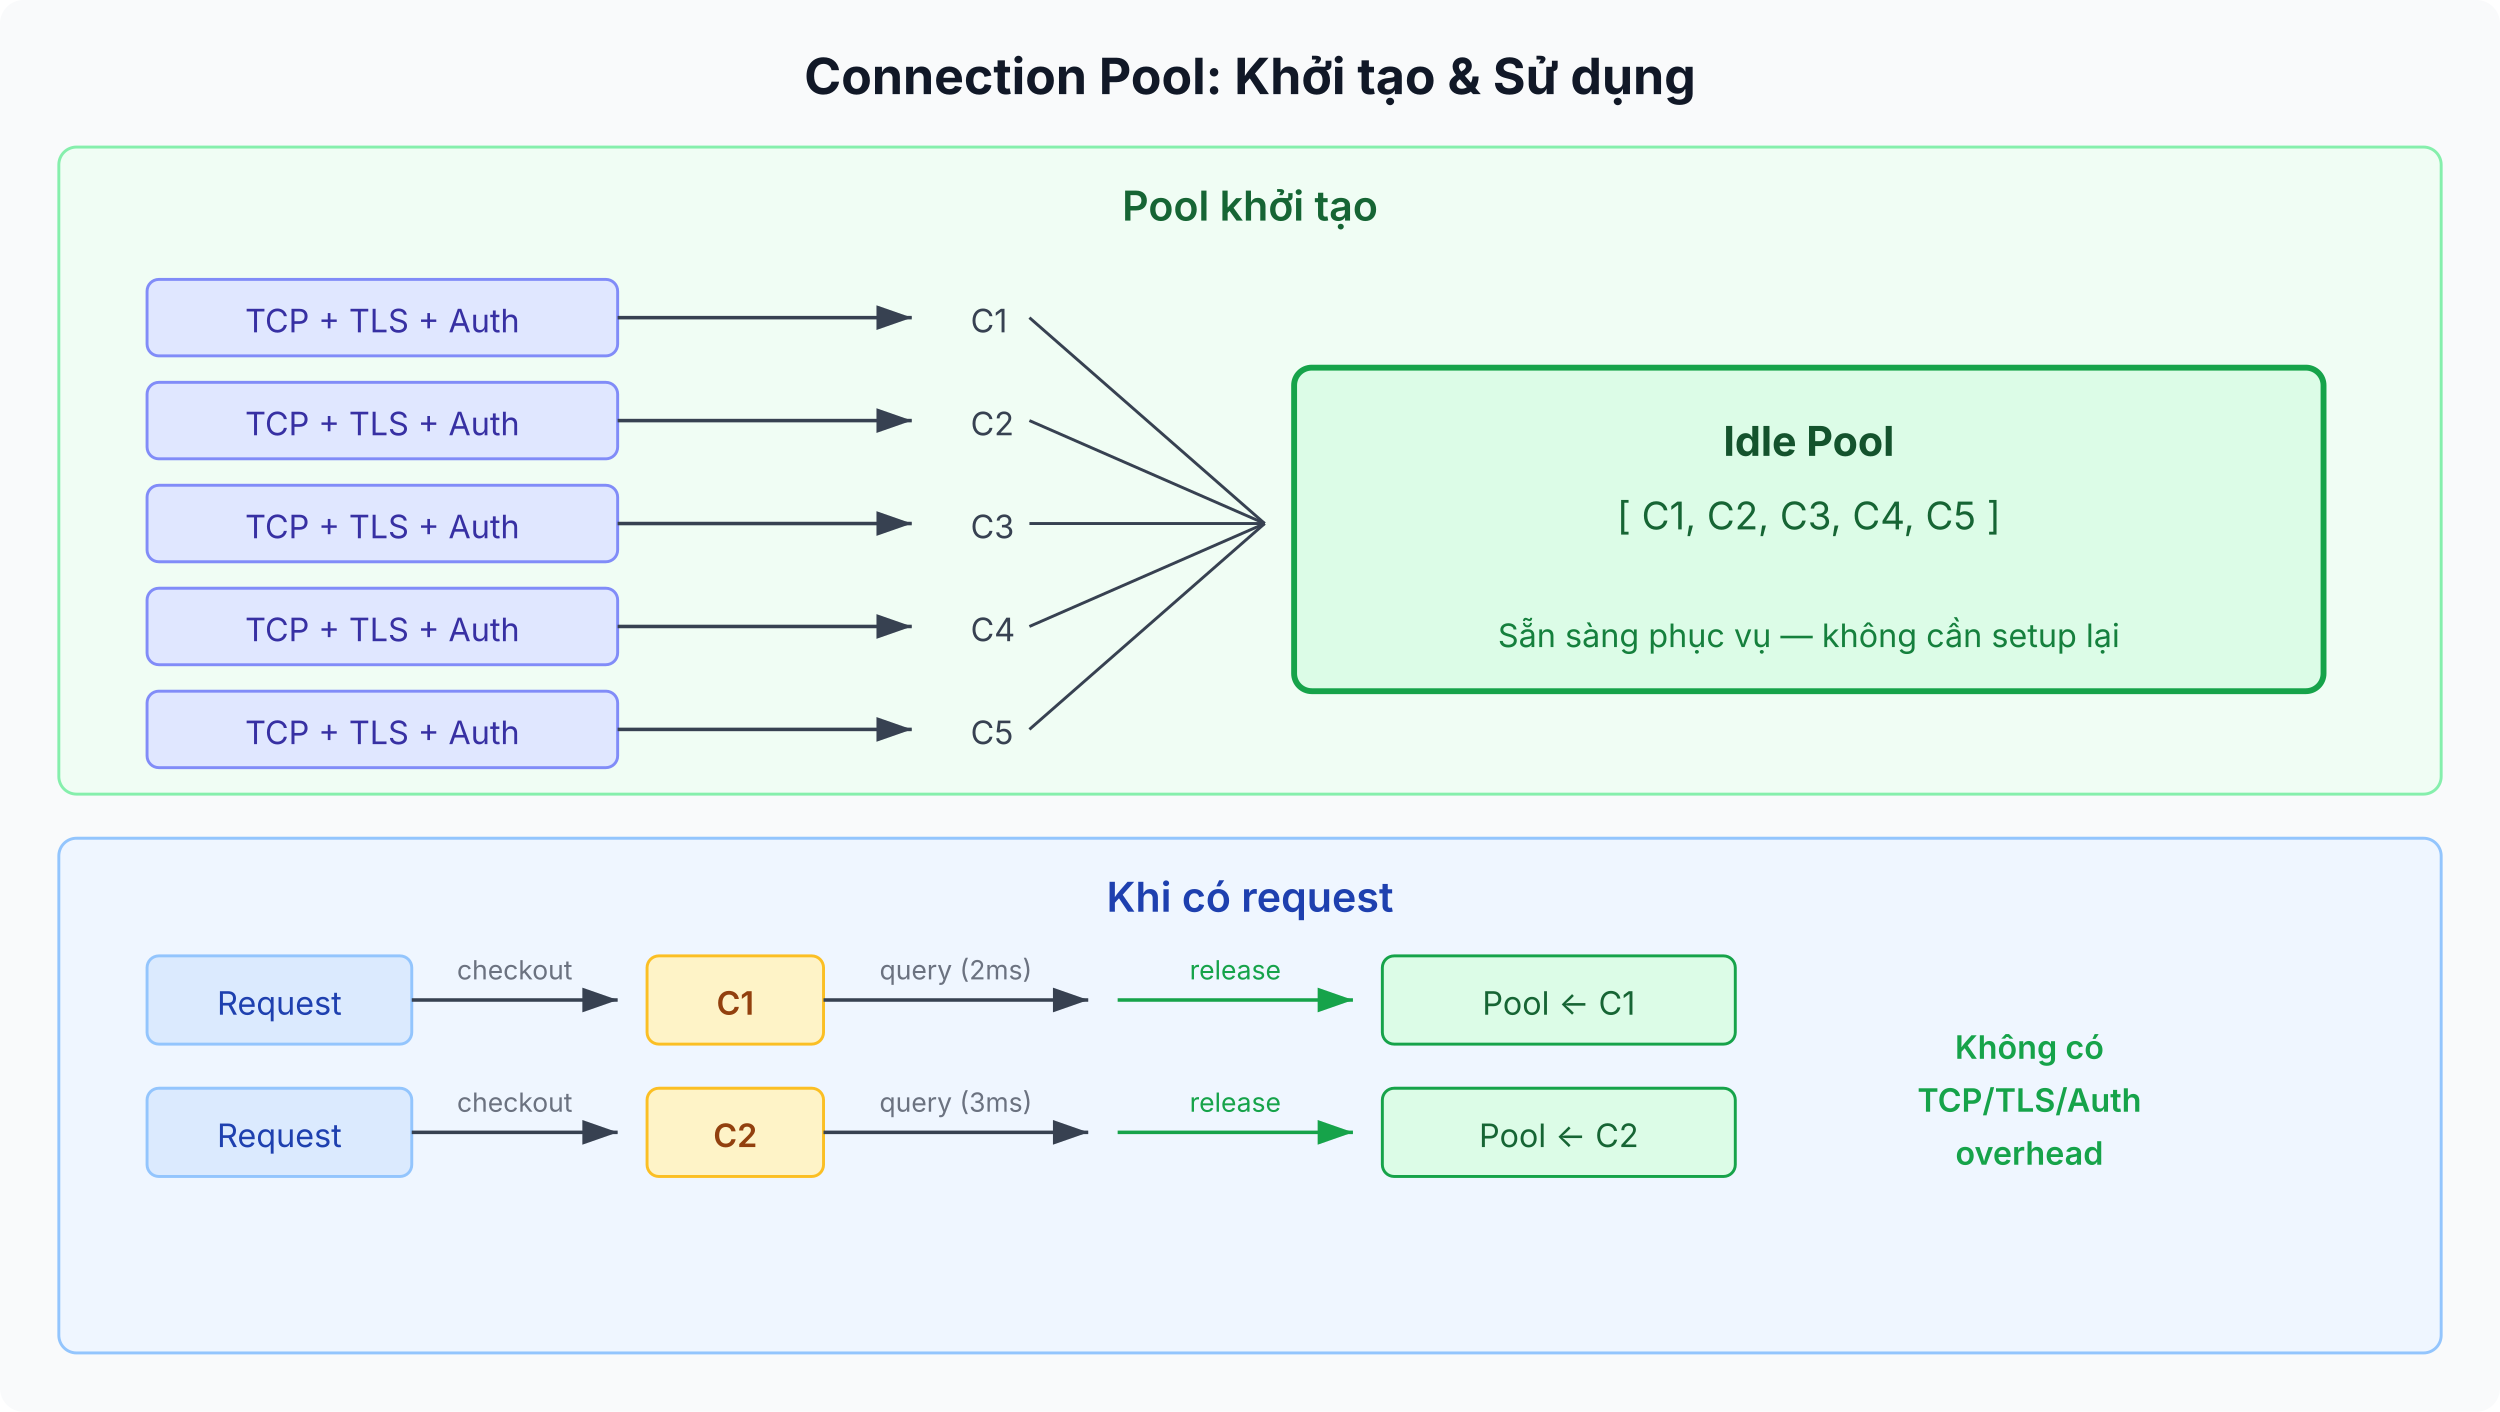
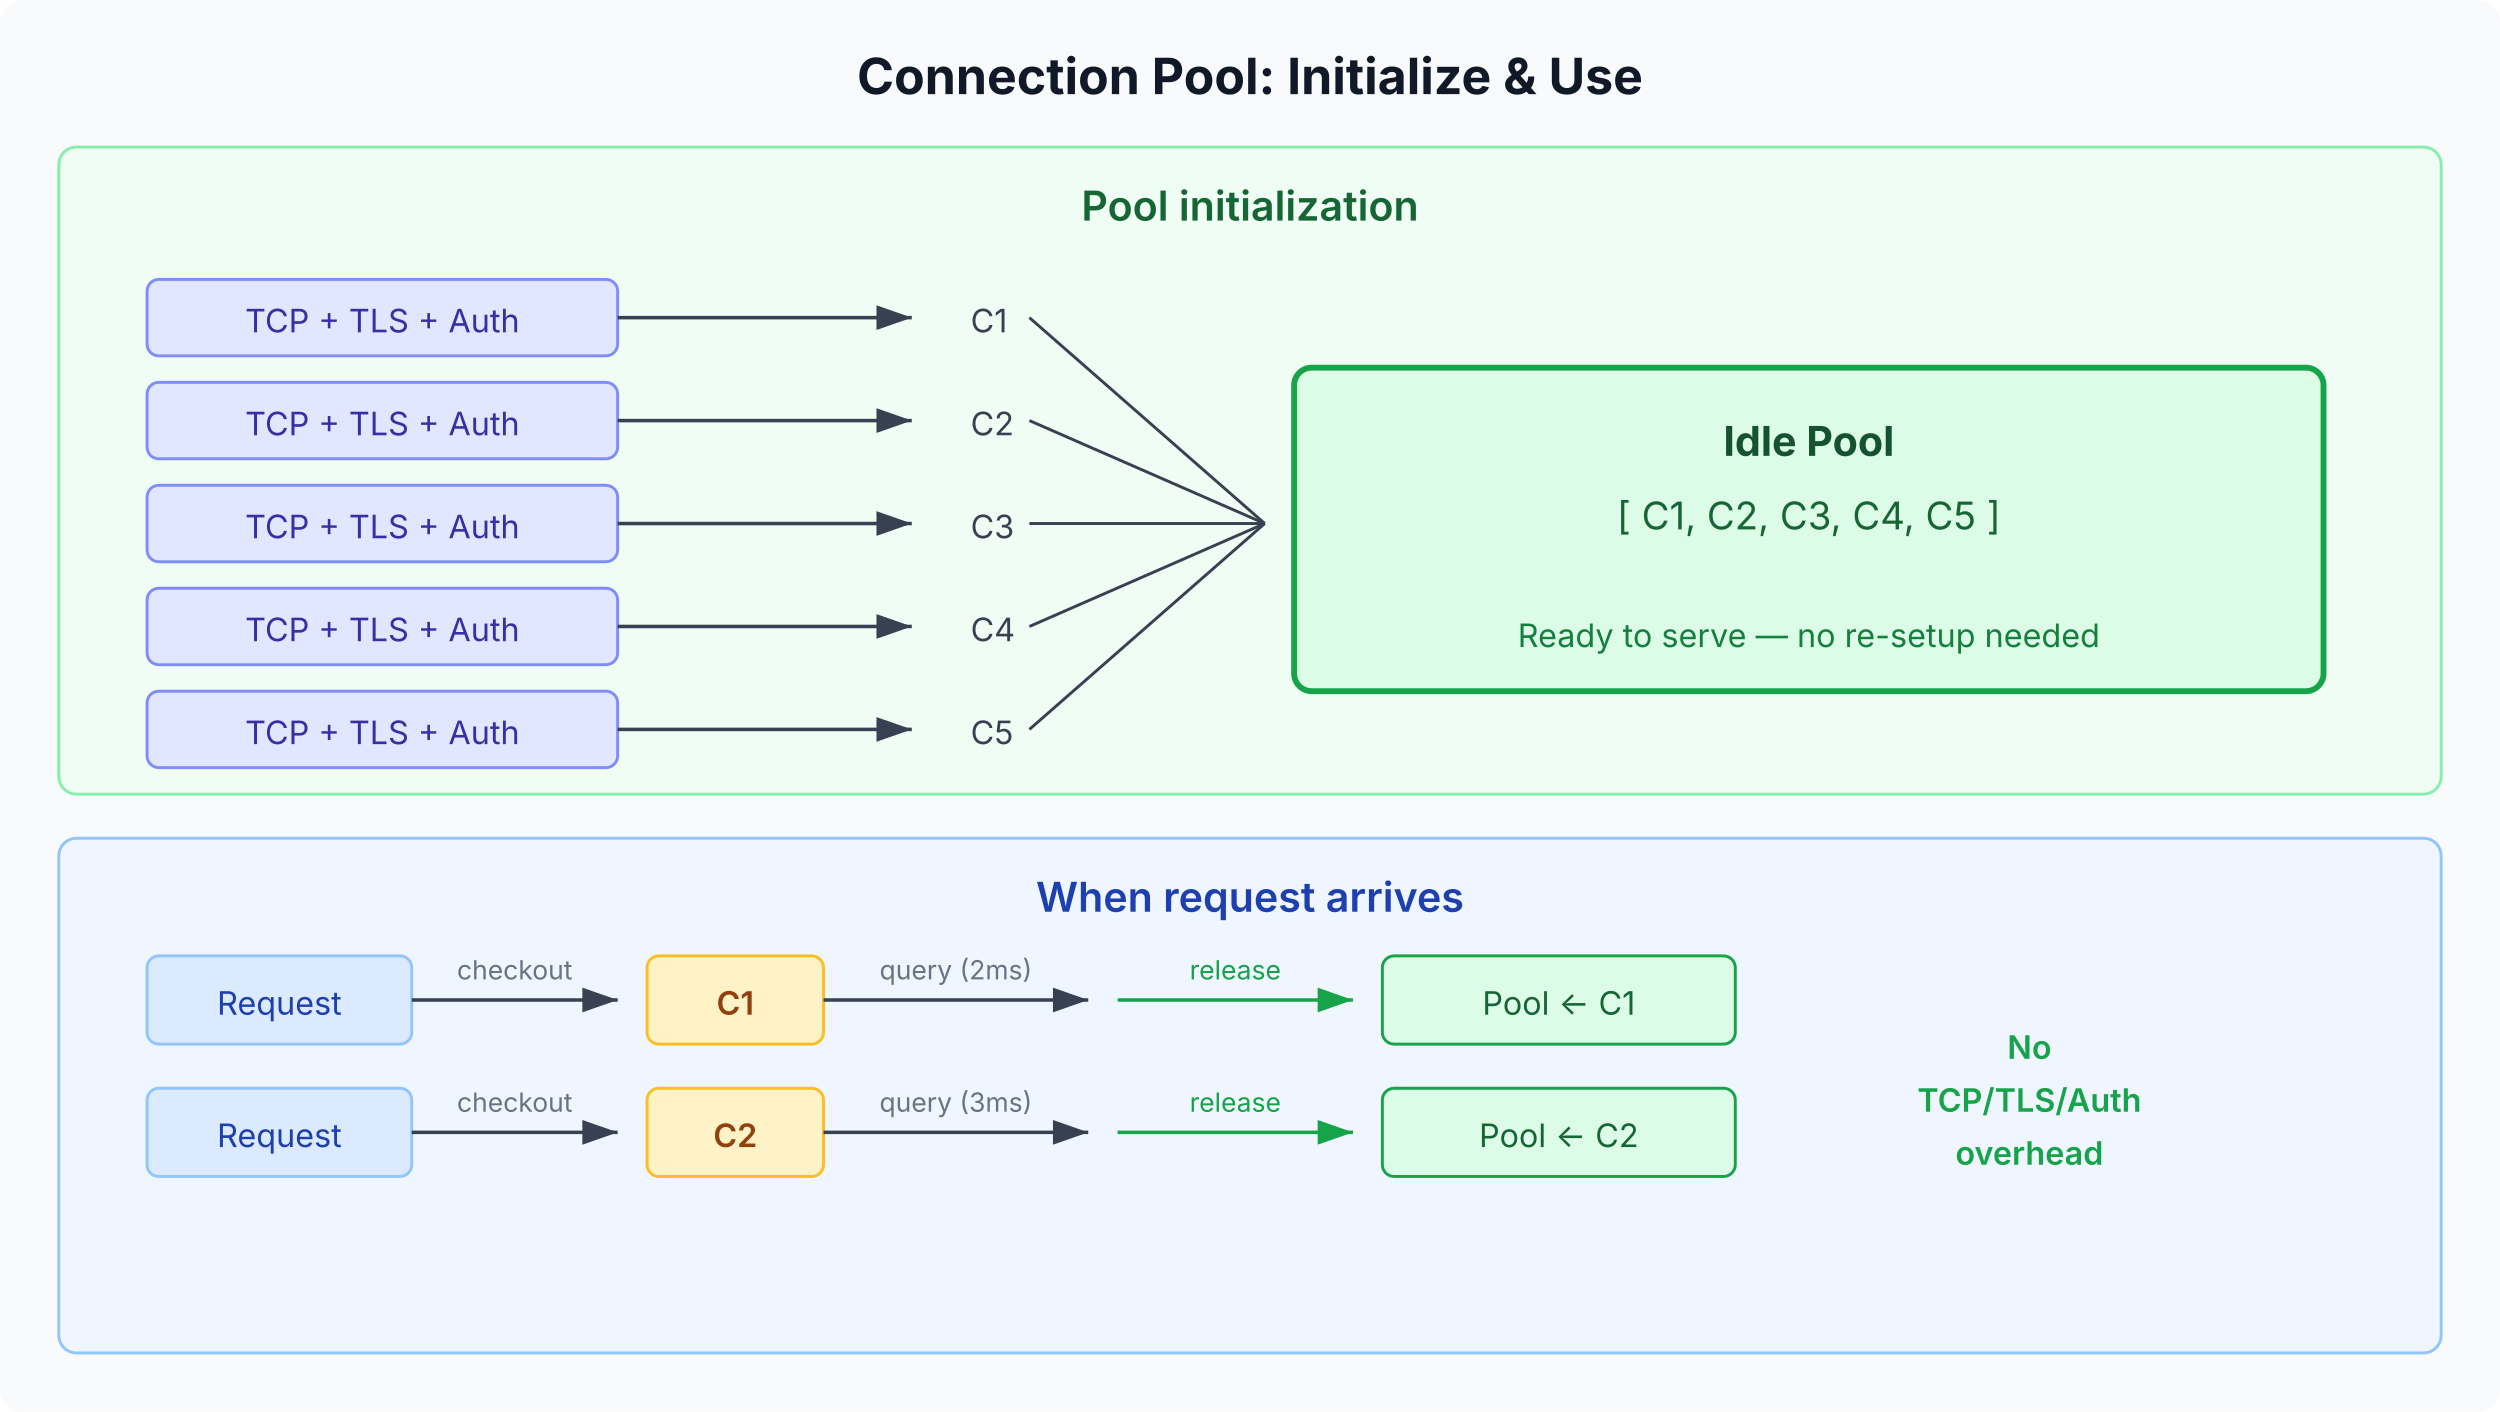
<svg xmlns="http://www.w3.org/2000/svg" viewBox="0 0 850 480" font-family="system-ui, -apple-system, sans-serif">
  <defs>
    <marker id="arr" markerWidth="10" markerHeight="7" refX="10" refY="3.5" orient="auto">
      <polygon points="0 0, 10 3.5, 0 7" fill="#374151" />
    </marker>
    <marker id="arrGreen" markerWidth="10" markerHeight="7" refX="10" refY="3.5" orient="auto">
      <polygon points="0 0, 10 3.5, 0 7" fill="#16a34a" />
    </marker>
  </defs>
  <rect width="850" height="480" fill="#f9fafb" rx="8" />
-   <text x="425" y="32" text-anchor="middle" font-size="17" font-weight="bold" fill="#111827">Connection Pool: Khởi tạo &amp; Sử dụng</text>
+   <text x="425" y="32" text-anchor="middle" font-size="17" font-weight="bold" fill="#111827">Connection Pool: Initialize &amp; Use</text>
  <rect x="20" y="50" width="810" height="220" fill="#f0fdf4" rx="6" stroke="#86efac" stroke-width="1" />
-   <text x="425" y="75" text-anchor="middle" font-size="14" font-weight="600" fill="#166534">Pool khởi tạo</text>
+   <text x="425" y="75" text-anchor="middle" font-size="14" font-weight="600" fill="#166534">Pool initialization</text>
  <rect x="50" y="95" width="160" height="26" fill="#e0e7ff" rx="4" stroke="#818cf8" stroke-width="1" />
  <text x="130" y="113" text-anchor="middle" font-size="11" fill="#3730a3">TCP + TLS + Auth</text>
  <line x1="210" y1="108" x2="310" y2="108" stroke="#374151" stroke-width="1.2" marker-end="url(#arr)" />
  <text x="330" y="113" font-size="11" fill="#374151">C1</text>
  <rect x="50" y="130" width="160" height="26" fill="#e0e7ff" rx="4" stroke="#818cf8" stroke-width="1" />
  <text x="130" y="148" text-anchor="middle" font-size="11" fill="#3730a3">TCP + TLS + Auth</text>
  <line x1="210" y1="143" x2="310" y2="143" stroke="#374151" stroke-width="1.2" marker-end="url(#arr)" />
  <text x="330" y="148" font-size="11" fill="#374151">C2</text>
  <rect x="50" y="165" width="160" height="26" fill="#e0e7ff" rx="4" stroke="#818cf8" stroke-width="1" />
  <text x="130" y="183" text-anchor="middle" font-size="11" fill="#3730a3">TCP + TLS + Auth</text>
  <line x1="210" y1="178" x2="310" y2="178" stroke="#374151" stroke-width="1.2" marker-end="url(#arr)" />
  <text x="330" y="183" font-size="11" fill="#374151">C3</text>
  <rect x="50" y="200" width="160" height="26" fill="#e0e7ff" rx="4" stroke="#818cf8" stroke-width="1" />
  <text x="130" y="218" text-anchor="middle" font-size="11" fill="#3730a3">TCP + TLS + Auth</text>
  <line x1="210" y1="213" x2="310" y2="213" stroke="#374151" stroke-width="1.2" marker-end="url(#arr)" />
  <text x="330" y="218" font-size="11" fill="#374151">C4</text>
  <rect x="50" y="235" width="160" height="26" fill="#e0e7ff" rx="4" stroke="#818cf8" stroke-width="1" />
  <text x="130" y="253" text-anchor="middle" font-size="11" fill="#3730a3">TCP + TLS + Auth</text>
  <line x1="210" y1="248" x2="310" y2="248" stroke="#374151" stroke-width="1.2" marker-end="url(#arr)" />
  <text x="330" y="253" font-size="11" fill="#374151">C5</text>
  <line x1="350" y1="108" x2="430" y2="178" stroke="#374151" stroke-width="1" />
  <line x1="350" y1="143" x2="430" y2="178" stroke="#374151" stroke-width="1" />
  <line x1="350" y1="178" x2="430" y2="178" stroke="#374151" stroke-width="1" />
  <line x1="350" y1="213" x2="430" y2="178" stroke="#374151" stroke-width="1" />
  <line x1="350" y1="248" x2="430" y2="178" stroke="#374151" stroke-width="1" />
  <rect x="440" y="125" width="350" height="110" fill="#dcfce7" rx="6" stroke="#16a34a" stroke-width="2" />
  <text x="615" y="155" text-anchor="middle" font-size="14" font-weight="bold" fill="#14532d">Idle Pool</text>
  <text x="615" y="180" text-anchor="middle" font-size="13" fill="#166534">[ C1, C2, C3, C4, C5 ]</text>
-   <text x="615" y="220" text-anchor="middle" font-size="11" fill="#15803d">Sẵn sàng phục vụ — không cần setup lại</text>
+   <text x="615" y="220" text-anchor="middle" font-size="11" fill="#15803d">Ready to serve — no re-setup needed</text>
  <rect x="20" y="285" width="810" height="175" fill="#eff6ff" rx="6" stroke="#93c5fd" stroke-width="1" />
-   <text x="425" y="310" text-anchor="middle" font-size="14" font-weight="600" fill="#1e40af">Khi có request</text>
+   <text x="425" y="310" text-anchor="middle" font-size="14" font-weight="600" fill="#1e40af">When request arrives</text>
  <rect x="50" y="325" width="90" height="30" fill="#dbeafe" rx="4" stroke="#93c5fd" stroke-width="1" />
  <text x="95" y="345" text-anchor="middle" font-size="11" fill="#1e40af">Request</text>
  <line x1="140" y1="340" x2="210" y2="340" stroke="#374151" stroke-width="1.2" marker-end="url(#arr)" />
  <text x="175" y="333" text-anchor="middle" font-size="9" fill="#6b7280">checkout</text>
  <rect x="220" y="325" width="60" height="30" fill="#fef3c7" rx="4" stroke="#fbbf24" stroke-width="1" />
  <text x="250" y="345" text-anchor="middle" font-size="11" font-weight="600" fill="#92400e">C1</text>
  <line x1="280" y1="340" x2="370" y2="340" stroke="#374151" stroke-width="1.2" marker-end="url(#arr)" />
  <text x="325" y="333" text-anchor="middle" font-size="9" fill="#6b7280">query (2ms)</text>
  <line x1="380" y1="340" x2="460" y2="340" stroke="#16a34a" stroke-width="1.2" marker-end="url(#arrGreen)" />
  <text x="420" y="333" text-anchor="middle" font-size="9" fill="#16a34a">release</text>
  <rect x="470" y="325" width="120" height="30" fill="#dcfce7" rx="4" stroke="#16a34a" stroke-width="1" />
  <text x="530" y="345" text-anchor="middle" font-size="11" fill="#166534">Pool ← C1</text>
  <rect x="50" y="370" width="90" height="30" fill="#dbeafe" rx="4" stroke="#93c5fd" stroke-width="1" />
  <text x="95" y="390" text-anchor="middle" font-size="11" fill="#1e40af">Request</text>
  <line x1="140" y1="385" x2="210" y2="385" stroke="#374151" stroke-width="1.2" marker-end="url(#arr)" />
  <text x="175" y="378" text-anchor="middle" font-size="9" fill="#6b7280">checkout</text>
  <rect x="220" y="370" width="60" height="30" fill="#fef3c7" rx="4" stroke="#fbbf24" stroke-width="1" />
  <text x="250" y="390" text-anchor="middle" font-size="11" font-weight="600" fill="#92400e">C2</text>
  <line x1="280" y1="385" x2="370" y2="385" stroke="#374151" stroke-width="1.2" marker-end="url(#arr)" />
  <text x="325" y="378" text-anchor="middle" font-size="9" fill="#6b7280">query (3ms)</text>
  <line x1="380" y1="385" x2="460" y2="385" stroke="#16a34a" stroke-width="1.2" marker-end="url(#arrGreen)" />
  <text x="420" y="378" text-anchor="middle" font-size="9" fill="#16a34a">release</text>
  <rect x="470" y="370" width="120" height="30" fill="#dcfce7" rx="4" stroke="#16a34a" stroke-width="1" />
  <text x="530" y="390" text-anchor="middle" font-size="11" fill="#166534">Pool ← C2</text>
-   <text x="690" y="360" text-anchor="middle" font-size="11" font-weight="600" fill="#16a34a">Không có</text>
+   <text x="690" y="360" text-anchor="middle" font-size="11" font-weight="600" fill="#16a34a">No</text>
  <text x="690" y="378" text-anchor="middle" font-size="11" font-weight="600" fill="#16a34a">TCP/TLS/Auth</text>
  <text x="690" y="396" text-anchor="middle" font-size="11" font-weight="600" fill="#16a34a">overhead</text>
</svg>
